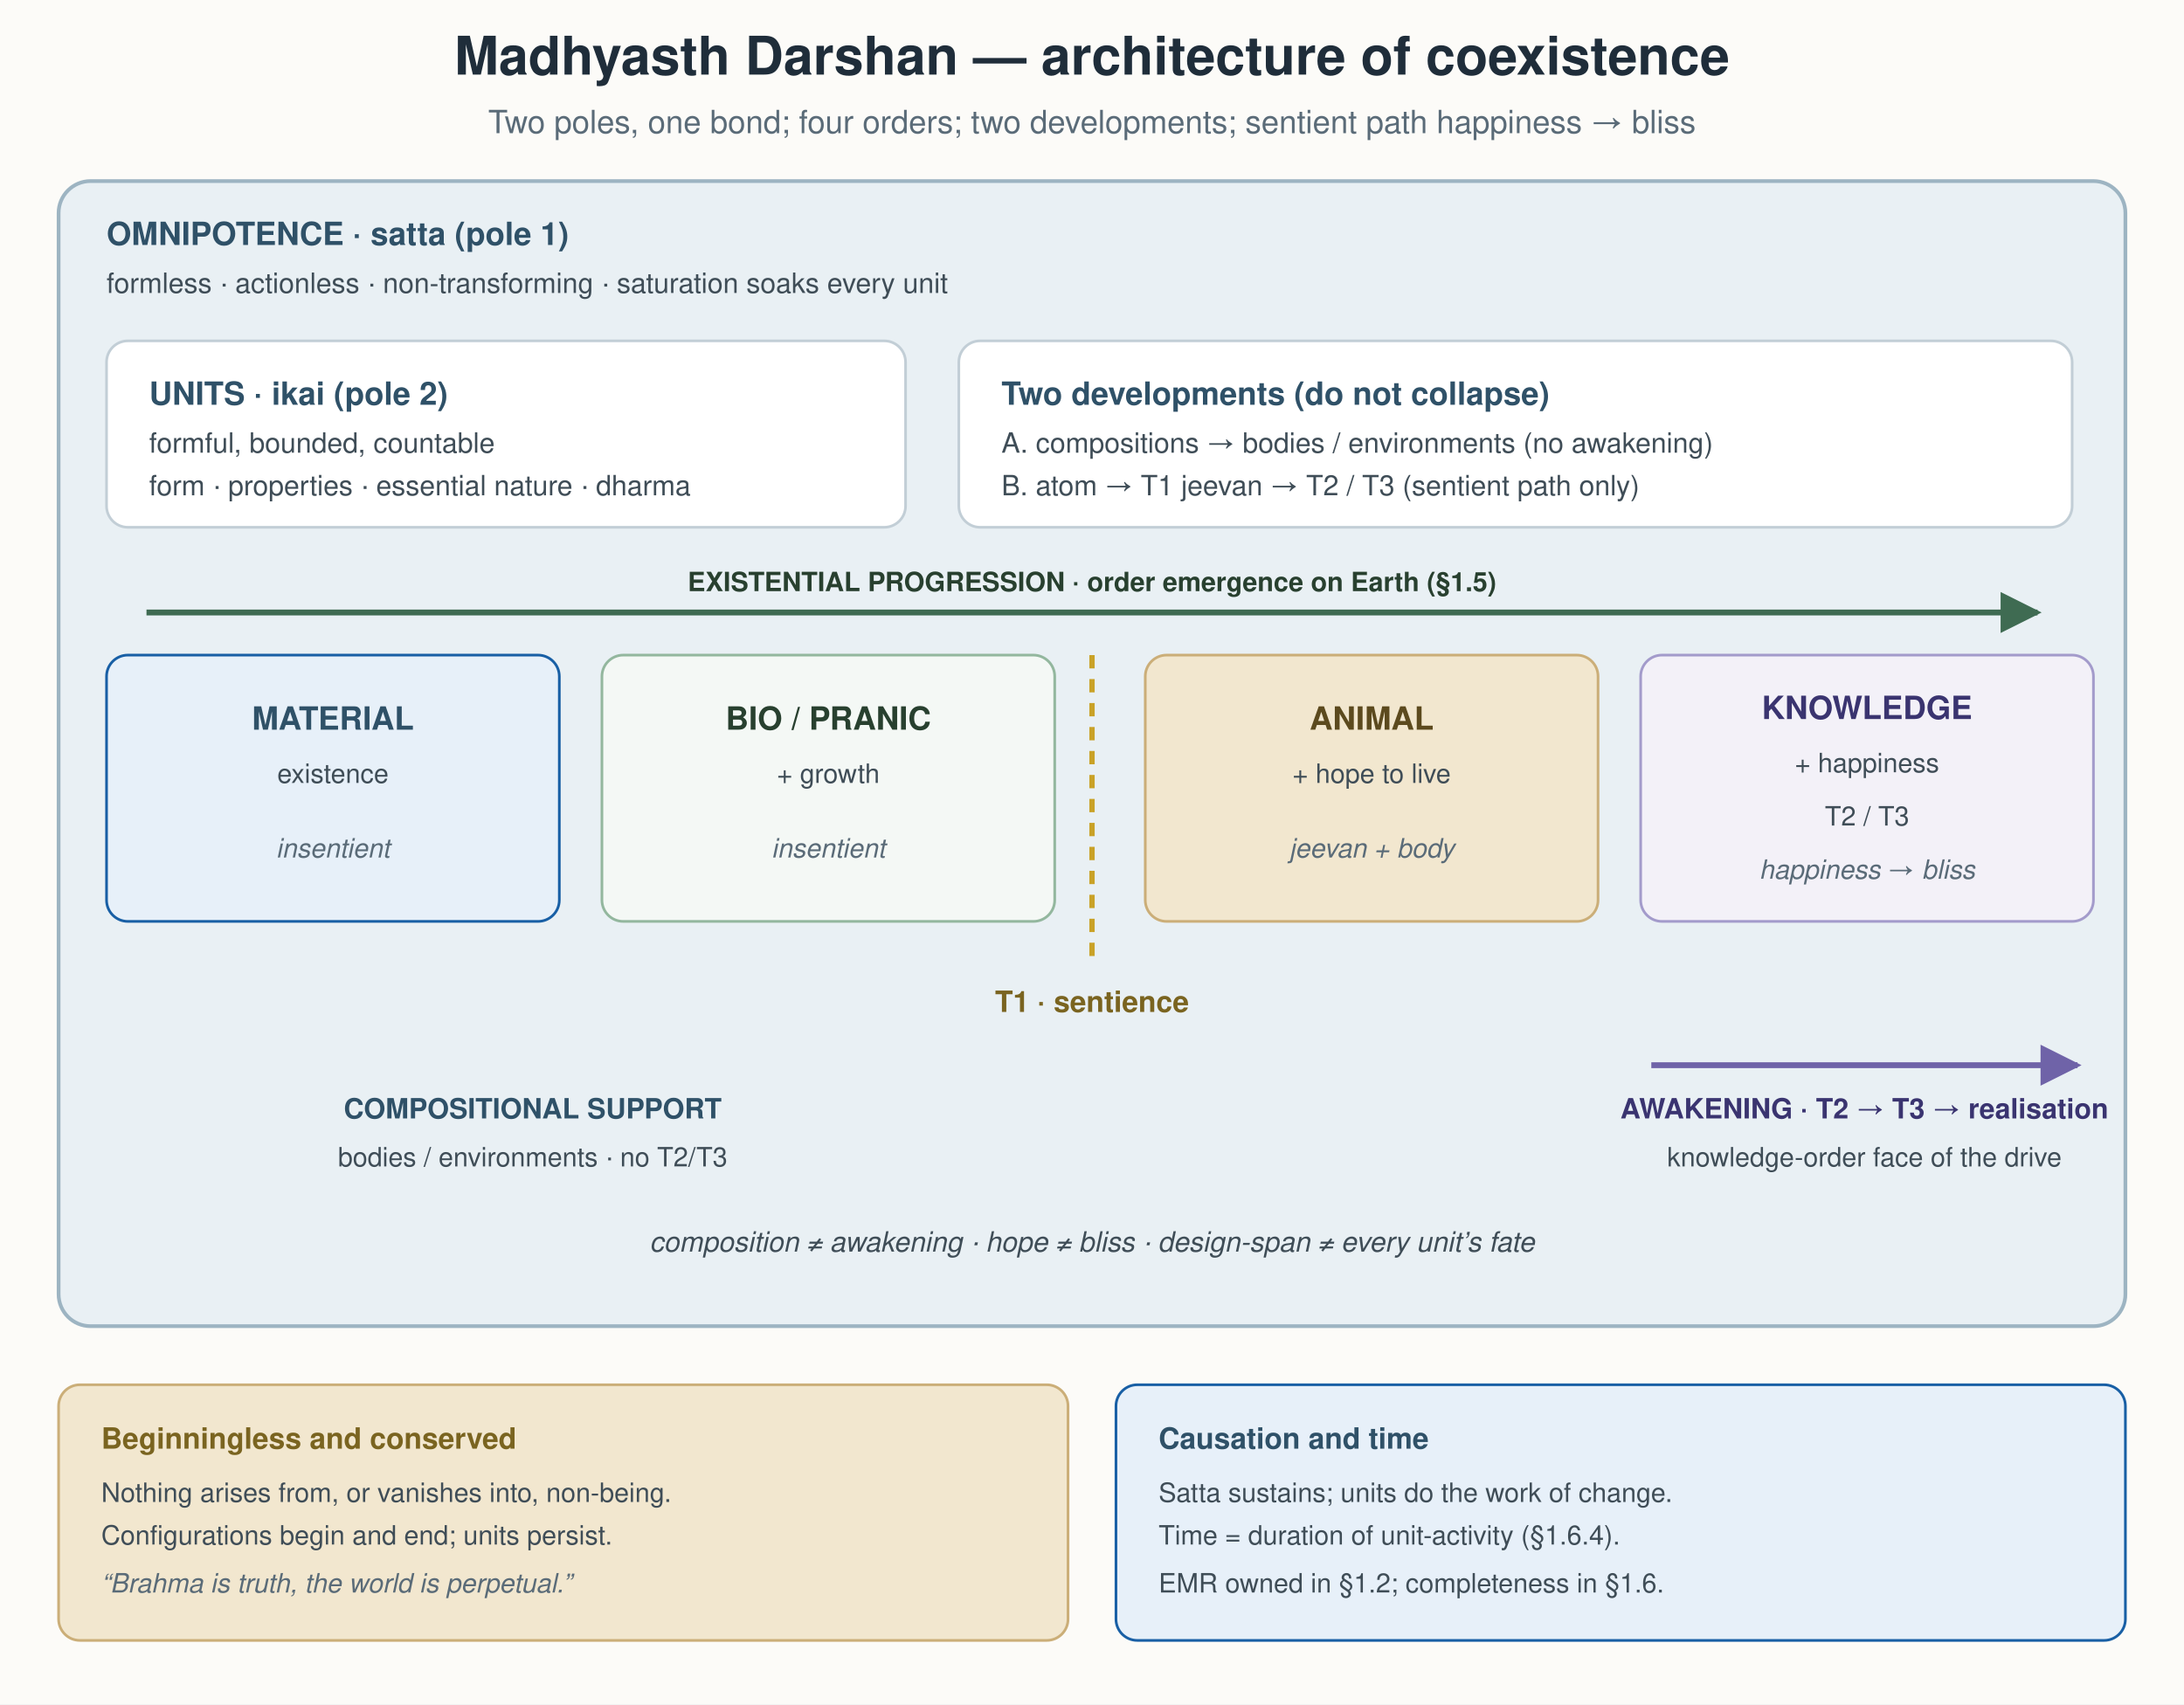
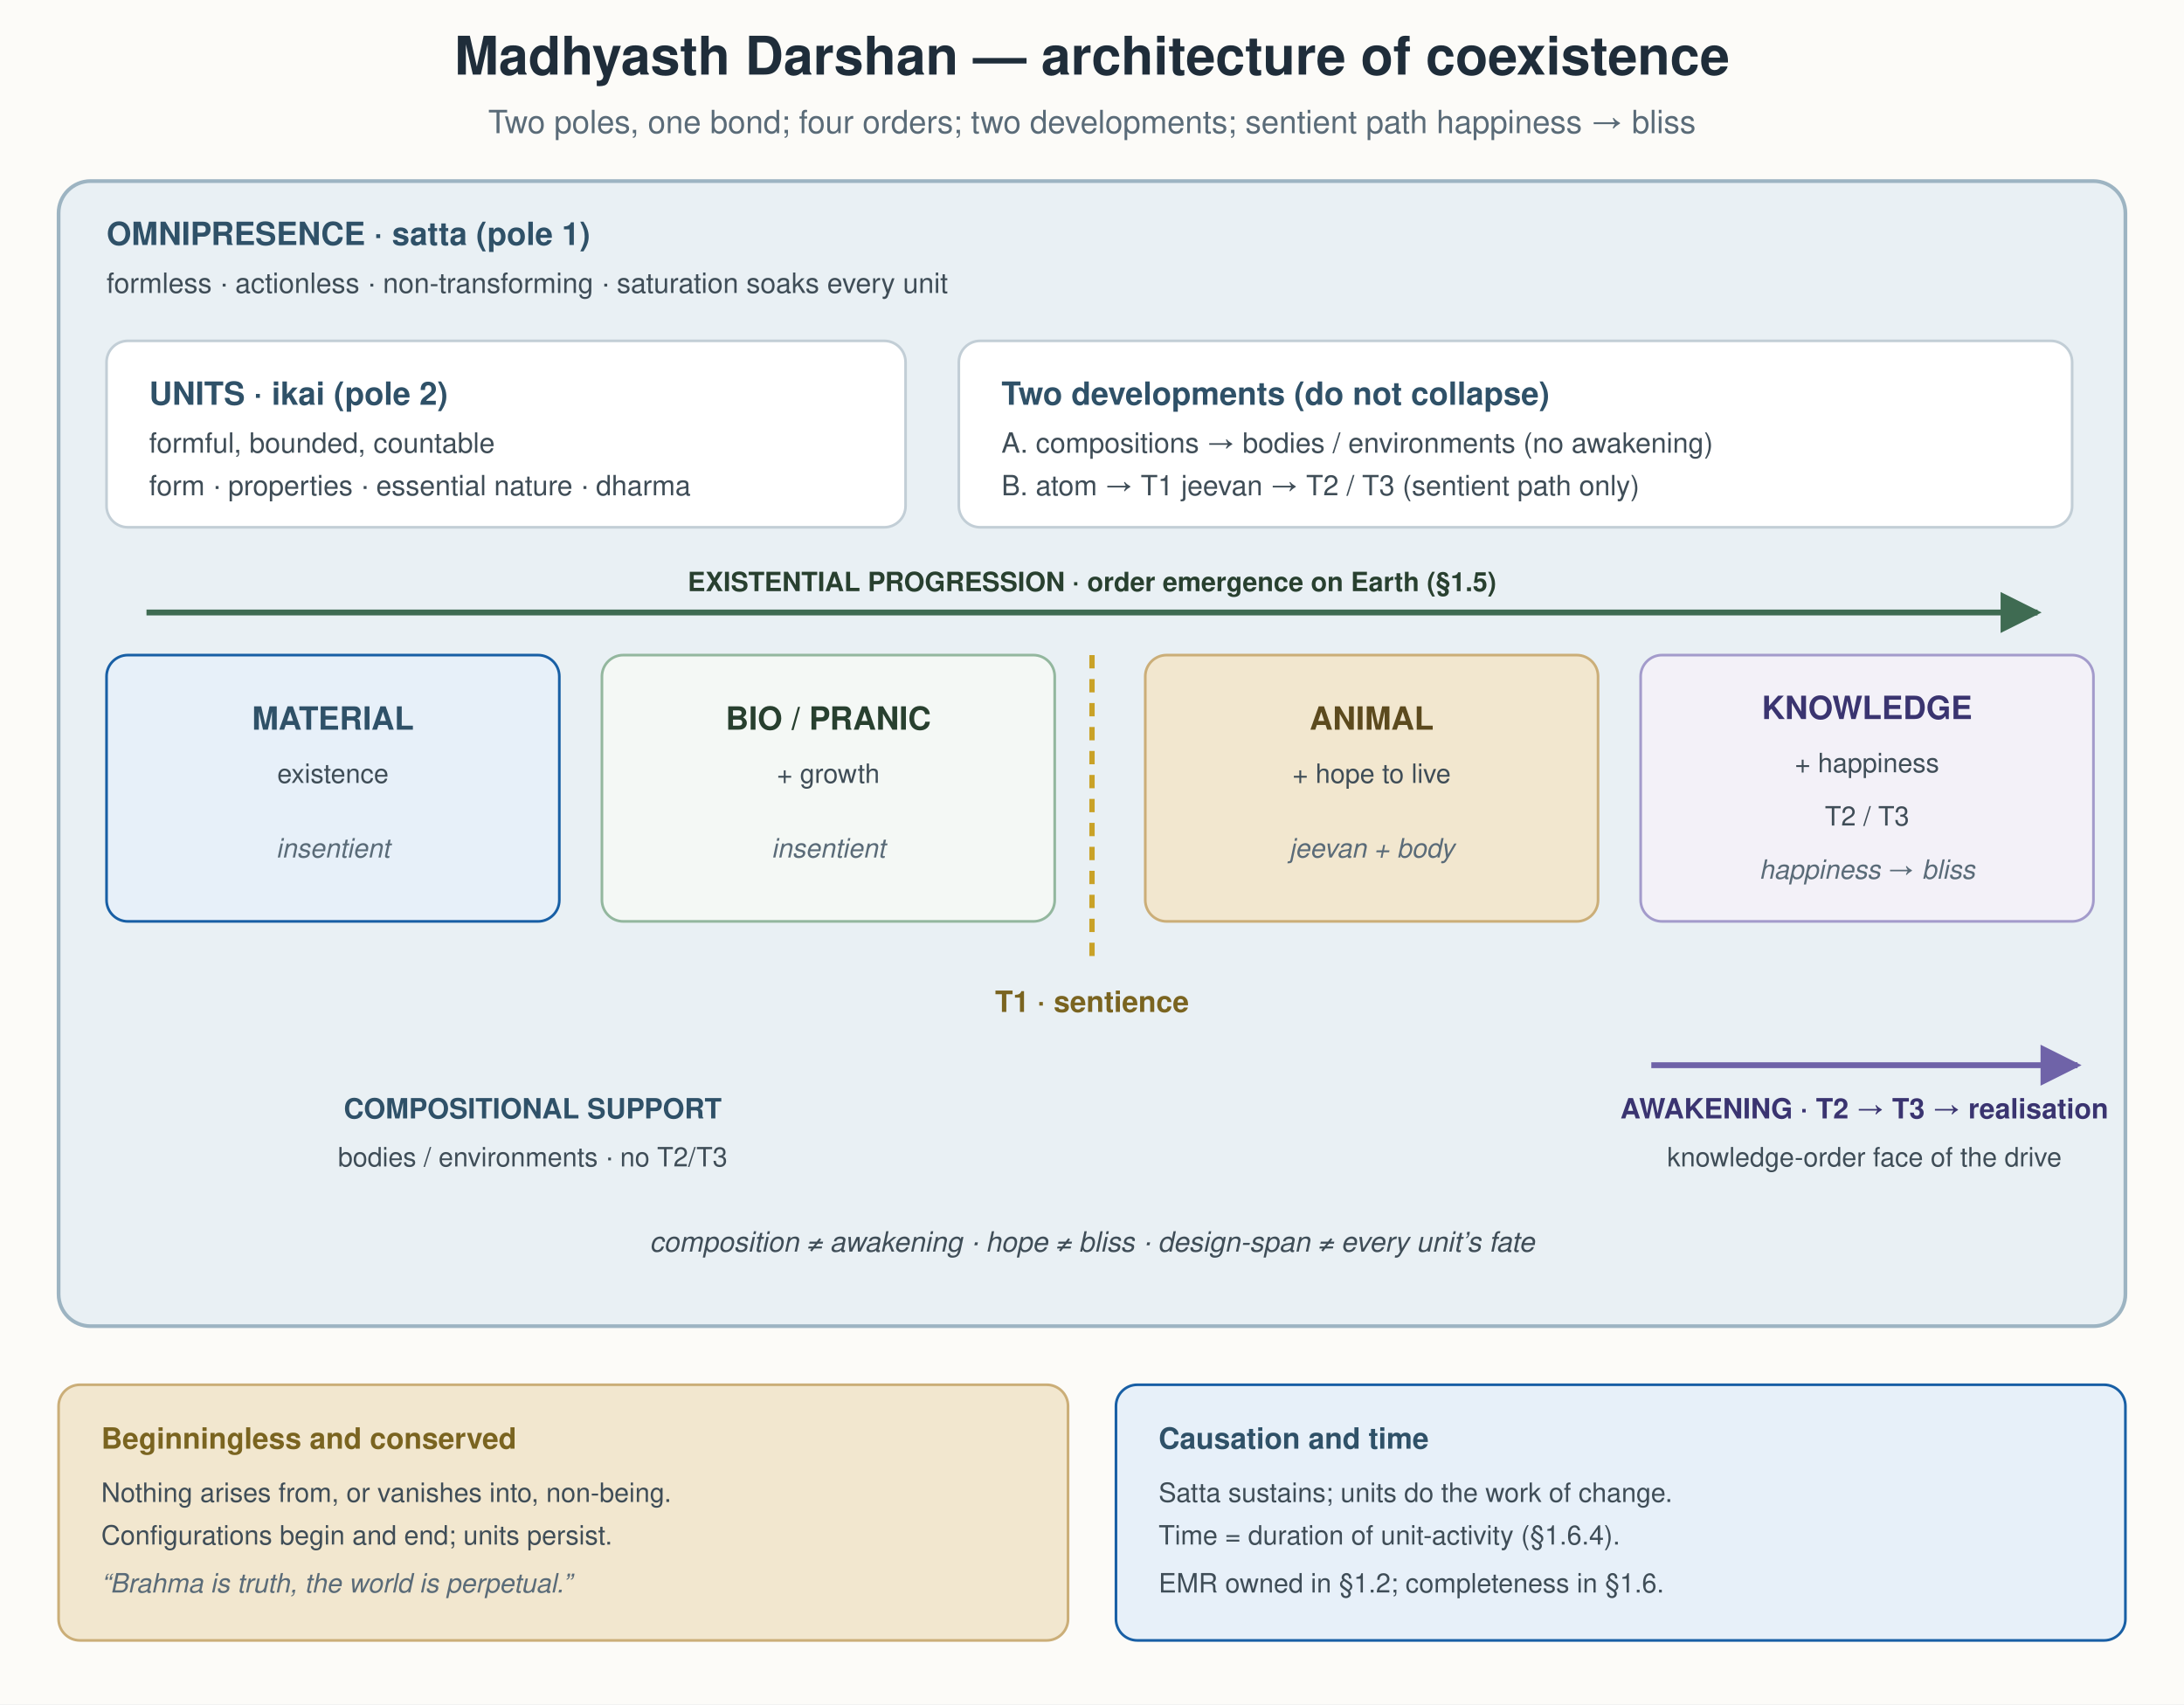
<svg xmlns="http://www.w3.org/2000/svg" width="820" height="640" viewBox="0 0 820 640" role="img">
  <style>

    .bg { fill: #FCFBF8; }
    .panel { fill: #FFFFFF; stroke: #C2CED6; }
    .panel-alt { fill: #F4F8F5; stroke: #93B79E; }
    .panel-warm { fill: #F2E7CF; stroke: #CBAE78; }
    .panel-green { fill: #F4F8F5; stroke: #93B79E; }
    .panel-purple { fill: #F3F1F8; stroke: #A39BCB; }
    .panel-blue { fill: #E7F0F9; stroke: #185FA5; }
    .panel-gold { fill: #FFF8E7; stroke: #D4A843; }
    .ground { fill: #E9F0F4; stroke: #9DB4C2; }
    .title { fill: #1F2D3A; }
    .sub { fill: #5A6B78; }
    .ink { fill: #3F4D57; }
    .ink-dim { fill: #5A6B78; }
    .ink-blue { fill: #2F5168; }
    .ink-green { fill: #28402F; }
    .ink-purple { fill: #3A3470; }
    .ink-gold { fill: #7A6420; }
    .ink-warm { fill: #5C4A1E; }
    .stroke-blue { stroke: #5E7686; }
    .stroke-green { stroke: #3F6B52; }
    .stroke-purple { stroke: #6F63A8; }
    .stroke-gold { stroke: #C9A227; }
    .stroke-muted { stroke: #5E7686; }
    .chip { fill: #FFFFFF; stroke: #C2CED6; }
    .chip-hi { fill: #FFF8E7; stroke: #C9A227; }
    .chip-purple { fill: #ECE7F6; stroke: #5B3FA0; }
    .foot { fill: #F7F5F0; stroke: #D8D0C0; }
    .mark-fill { fill: #5E7686; }
    .mark-green { fill: #3F6B52; }
    .mark-purple { fill: #6F63A8; }
    .mark-gold { fill: #C9A227; }
    text { font-family: Helvetica, Arial, sans-serif; }


  @media (prefers-color-scheme: dark) {
    .bg { fill: #1a1815; }
    .panel { fill: #26231e; stroke: #423b33; }
    .panel-alt { fill: #1e1b18; stroke: #423b33; }
    .panel-warm { fill: #2a2418; stroke: #6f5a22; }
    .panel-green { fill: #1a2e22; stroke: #355940; }
    .panel-purple { fill: #241e33; stroke: #5b3fa0; }
    .panel-blue { fill: #1a2430; stroke: #3d6278; }
    .panel-gold { fill: #2a2418; stroke: #c9a227; }
    .ground { fill: #1e2830; stroke: #3d6278; }
    .title { fill: #f5f1ec; }
    .sub { fill: #aca194; }
    .ink { fill: #e6dfd6; }
    .ink-dim { fill: #aca194; }
    .ink-blue { fill: #7ebbed; }
    .ink-green { fill: #8fd4a8; }
    .ink-purple { fill: #c4b5fd; }
    .ink-gold { fill: #f0c78a; }
    .ink-warm { fill: #f0c78a; }
    .stroke-blue { stroke: #7ebbed; }
    .stroke-green { stroke: #8fd4a8; }
    .stroke-purple { stroke: #c4b5fd; }
    .stroke-gold { stroke: #f0c78a; }
    .stroke-muted { stroke: #6f655a; }
    .chip { fill: #2f2a24; stroke: #423b33; }
    .chip-hi { fill: #2a2418; stroke: #c9a227; }
    .chip-purple { fill: #241e33; stroke: #5b3fa0; }
    .foot { fill: #26231e; stroke: #423b33; }
    .mark-fill { fill: #aca194; }
    .mark-green { fill: #8fd4a8; }
    .mark-purple { fill: #c4b5fd; }
    .mark-gold { fill: #f0c78a; }
  }

  </style>
  <defs>
    <marker id="ahG2" viewBox="0 0 10 10" refX="9" refY="5" markerWidth="7" markerHeight="7" orient="auto">
      <path d="M0,0 L10,5 L0,10 z" class="mark-green" />
    </marker>
    <marker id="ahI2" viewBox="0 0 10 10" refX="9" refY="5" markerWidth="7" markerHeight="7" orient="auto">
      <path d="M0,0 L10,5 L0,10 z" class="mark-purple" />
    </marker>
  </defs>
  <rect class="bg" width="820" height="640" />
  <text class="title" x="410" y="28" text-anchor="middle" font-size="20" font-weight="700">Madhyasth Darshan — architecture of coexistence</text>
  <text class="sub" x="410" y="50" text-anchor="middle" font-size="12">Two poles, one bond; four orders; two developments; sentient path happiness → bliss</text>
  <rect class="ground" x="22" y="68" width="776" height="430" rx="12" stroke-width="1.4" />
-   <text class="ink-blue" x="40" y="92" font-size="12" font-weight="700">OMNIPOTENCE · satta (pole 1)</text>
+   <text class="ink-blue" x="40" y="92" font-size="12" font-weight="700">OMNIPRESENCE · satta (pole 1)</text>
  <text class="ink" x="40" y="110" font-size="10.5">formless · actionless · non-transforming · saturation soaks every unit</text>
  <rect class="panel" x="40" y="128" width="300" height="70" rx="8" />
  <text class="ink-blue" x="56" y="152" font-size="12" font-weight="700">UNITS · ikai (pole 2)</text>
  <text class="ink" x="56" y="170" font-size="10.5">formful, bounded, countable</text>
  <text class="ink" x="56" y="186" font-size="10.5">form · properties · essential nature · dharma</text>
  <rect class="panel" x="360" y="128" width="418" height="70" rx="8" />
  <text class="ink-blue" x="376" y="152" font-size="12" font-weight="700">Two developments (do not collapse)</text>
  <text class="ink" x="376" y="170" font-size="10.5">A. compositions → bodies / environments (no awakening)</text>
  <text class="ink" x="376" y="186" font-size="10.5">B. atom → T1 jeevan → T2 / T3 (sentient path only)</text>
  <line x1="55" y1="230" x2="765" y2="230" class="stroke-green" stroke-width="2.2" marker-end="url(#ahG2)" />
  <text class="ink-green" x="410" y="222" text-anchor="middle" font-size="10" font-weight="700">EXISTENTIAL PROGRESSION · order emergence on Earth (§1.5)</text>
  <rect class="panel-blue" x="40" y="246" width="170" height="100" rx="8" />
  <text class="ink-blue" x="125" y="274" text-anchor="middle" font-size="12" font-weight="700">MATERIAL</text>
  <text class="ink" x="125" y="294" text-anchor="middle" font-size="10">existence</text>
  <text class="ink-dim" x="125" y="322" text-anchor="middle" font-size="10" font-style="italic">insentient</text>
  <rect class="panel-green" x="226" y="246" width="170" height="100" rx="8" />
  <text class="ink-green" x="311" y="274" text-anchor="middle" font-size="12" font-weight="700">BIO / PRANIC</text>
  <text class="ink" x="311" y="294" text-anchor="middle" font-size="10">+ growth</text>
  <text class="ink-dim" x="311" y="322" text-anchor="middle" font-size="10" font-style="italic">insentient</text>
  <line x1="410" y1="246" x2="410" y2="360" class="stroke-gold" stroke-width="2" stroke-dasharray="5 4" />
  <text class="ink-gold" x="410" y="380" text-anchor="middle" font-size="11" font-weight="700">T1 · sentience</text>
  <rect class="panel-warm" x="430" y="246" width="170" height="100" rx="8" />
  <text class="ink-warm" x="515" y="274" text-anchor="middle" font-size="12" font-weight="700">ANIMAL</text>
  <text class="ink" x="515" y="294" text-anchor="middle" font-size="10">+ hope to live</text>
  <text class="ink-dim" x="515" y="322" text-anchor="middle" font-size="10" font-style="italic">jeevan + body</text>
  <rect class="panel-purple" x="616" y="246" width="170" height="100" rx="8" />
  <text class="ink-purple" x="701" y="270" text-anchor="middle" font-size="12" font-weight="700">KNOWLEDGE</text>
  <text class="ink" x="701" y="290" text-anchor="middle" font-size="10">+ happiness</text>
  <text class="ink" x="701" y="310" text-anchor="middle" font-size="10">T2 / T3</text>
  <text class="ink-dim" x="701" y="330" text-anchor="middle" font-size="10" font-style="italic">happiness → bliss</text>
  <line x1="620" y1="400" x2="780" y2="400" class="stroke-purple" stroke-width="2.2" marker-end="url(#ahI2)" />
  <text class="ink-purple" x="700" y="420" text-anchor="middle" font-size="10.5" font-weight="700">AWAKENING · T2 → T3 → realisation</text>
  <text class="ink" x="700" y="438" text-anchor="middle" font-size="10">knowledge-order face of the drive</text>
  <text class="ink-blue" x="200" y="420" text-anchor="middle" font-size="10.5" font-weight="700">COMPOSITIONAL SUPPORT</text>
  <text class="ink" x="200" y="438" text-anchor="middle" font-size="10">bodies / environments · no T2/T3</text>
  <text class="ink" x="410" y="470" text-anchor="middle" font-size="10.5" font-style="italic">composition ≠ awakening · hope ≠ bliss · design-span ≠ every unit’s fate</text>
  <rect class="panel-warm" x="22" y="520" width="379" height="96" rx="8" />
  <text class="ink-gold" x="38" y="544" font-size="11" font-weight="700">Beginningless and conserved</text>
  <text class="ink" x="38" y="564" font-size="10">Nothing arises from, or vanishes into, non-being.</text>
  <text class="ink" x="38" y="580" font-size="10">Configurations begin and end; units persist.</text>
  <text class="ink-dim" x="38" y="598" font-size="10" font-style="italic">“Brahma is truth, the world is perpetual.”</text>
  <rect class="panel-blue" x="419" y="520" width="379" height="96" rx="8" />
  <text class="ink-blue" x="435" y="544" font-size="11" font-weight="700">Causation and time</text>
  <text class="ink" x="435" y="564" font-size="10">Satta sustains; units do the work of change.</text>
  <text class="ink" x="435" y="580" font-size="10">Time = duration of unit-activity (§1.6.4).</text>
  <text class="ink" x="435" y="598" font-size="10">EMR owned in §1.2; completeness in §1.6.</text>
</svg>
